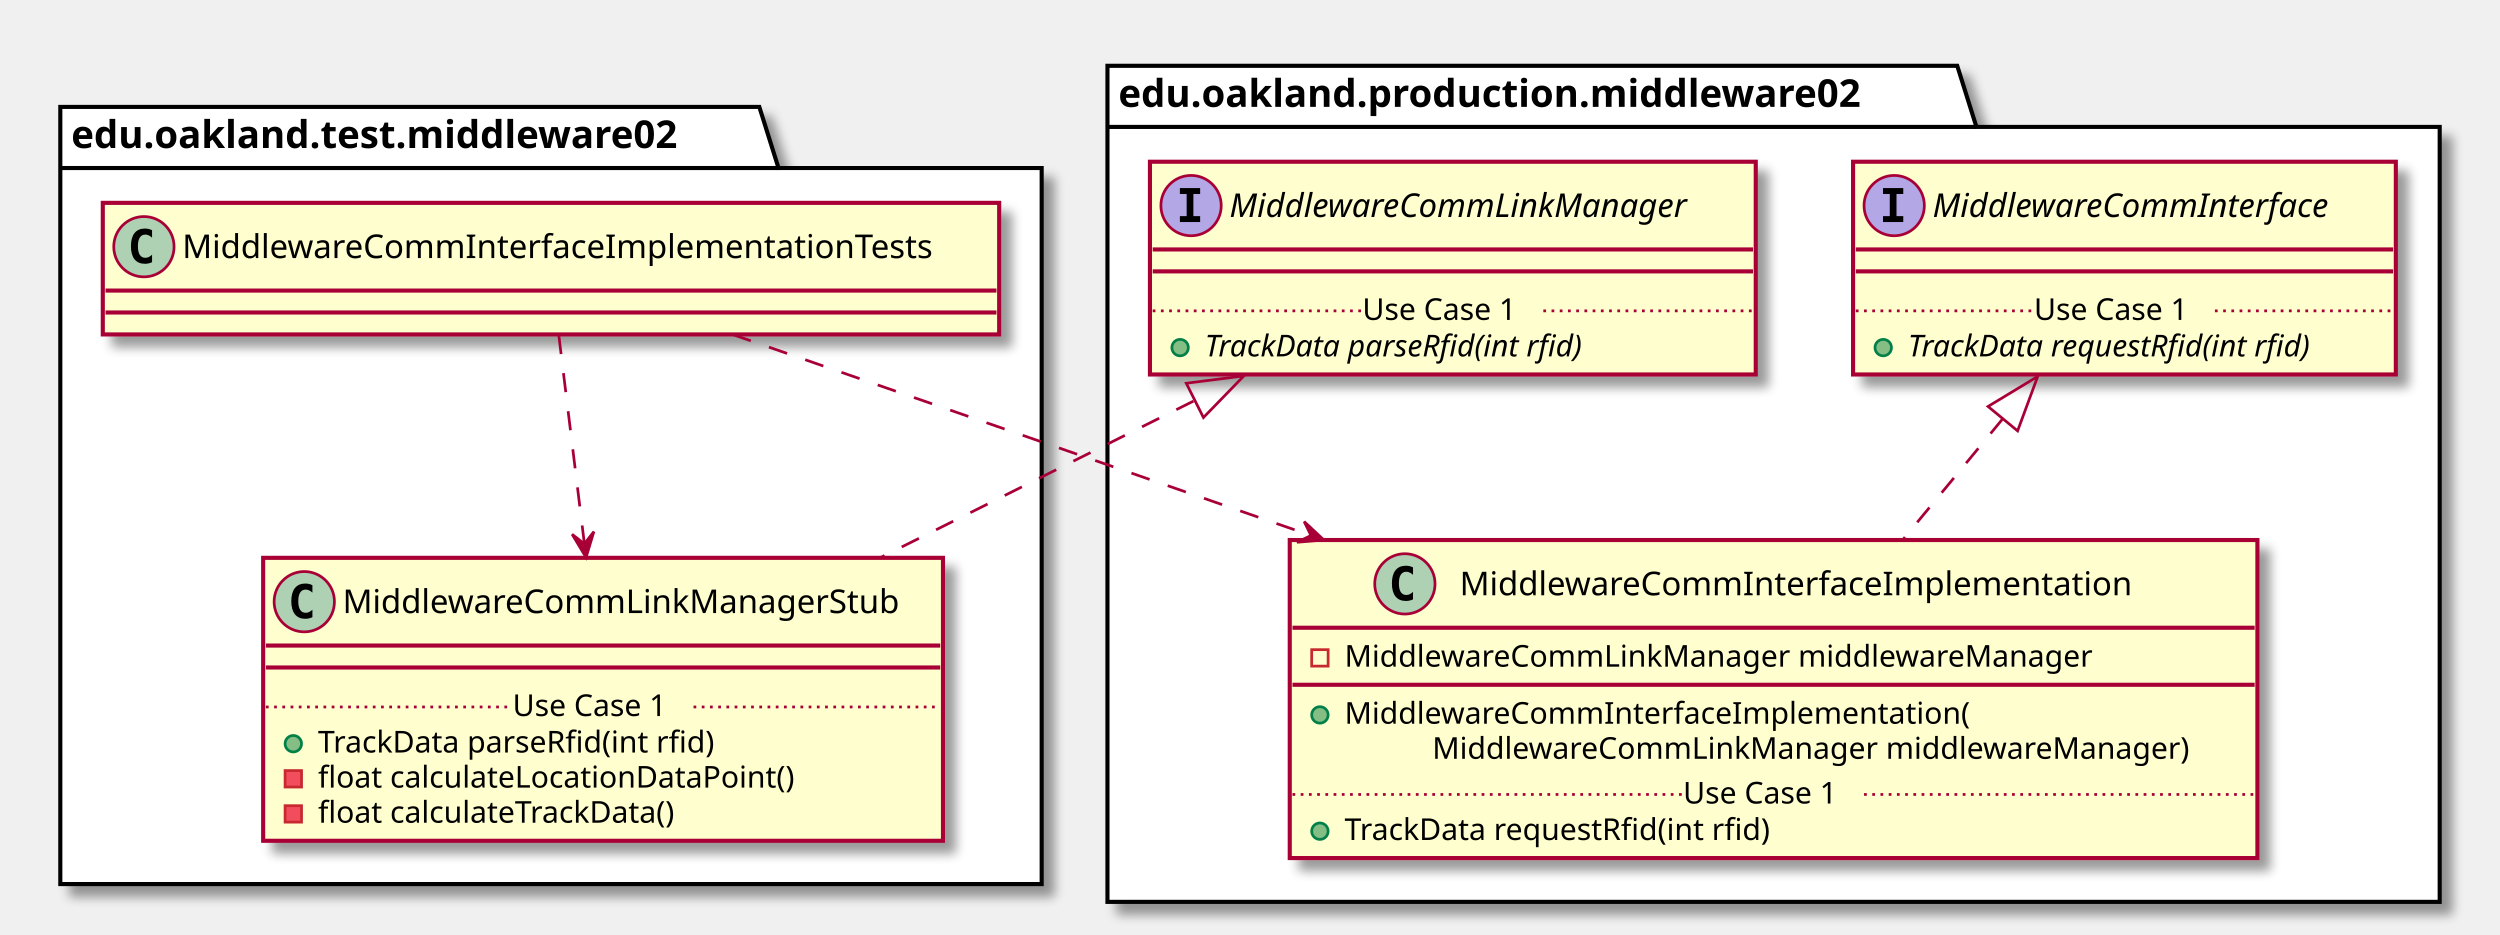
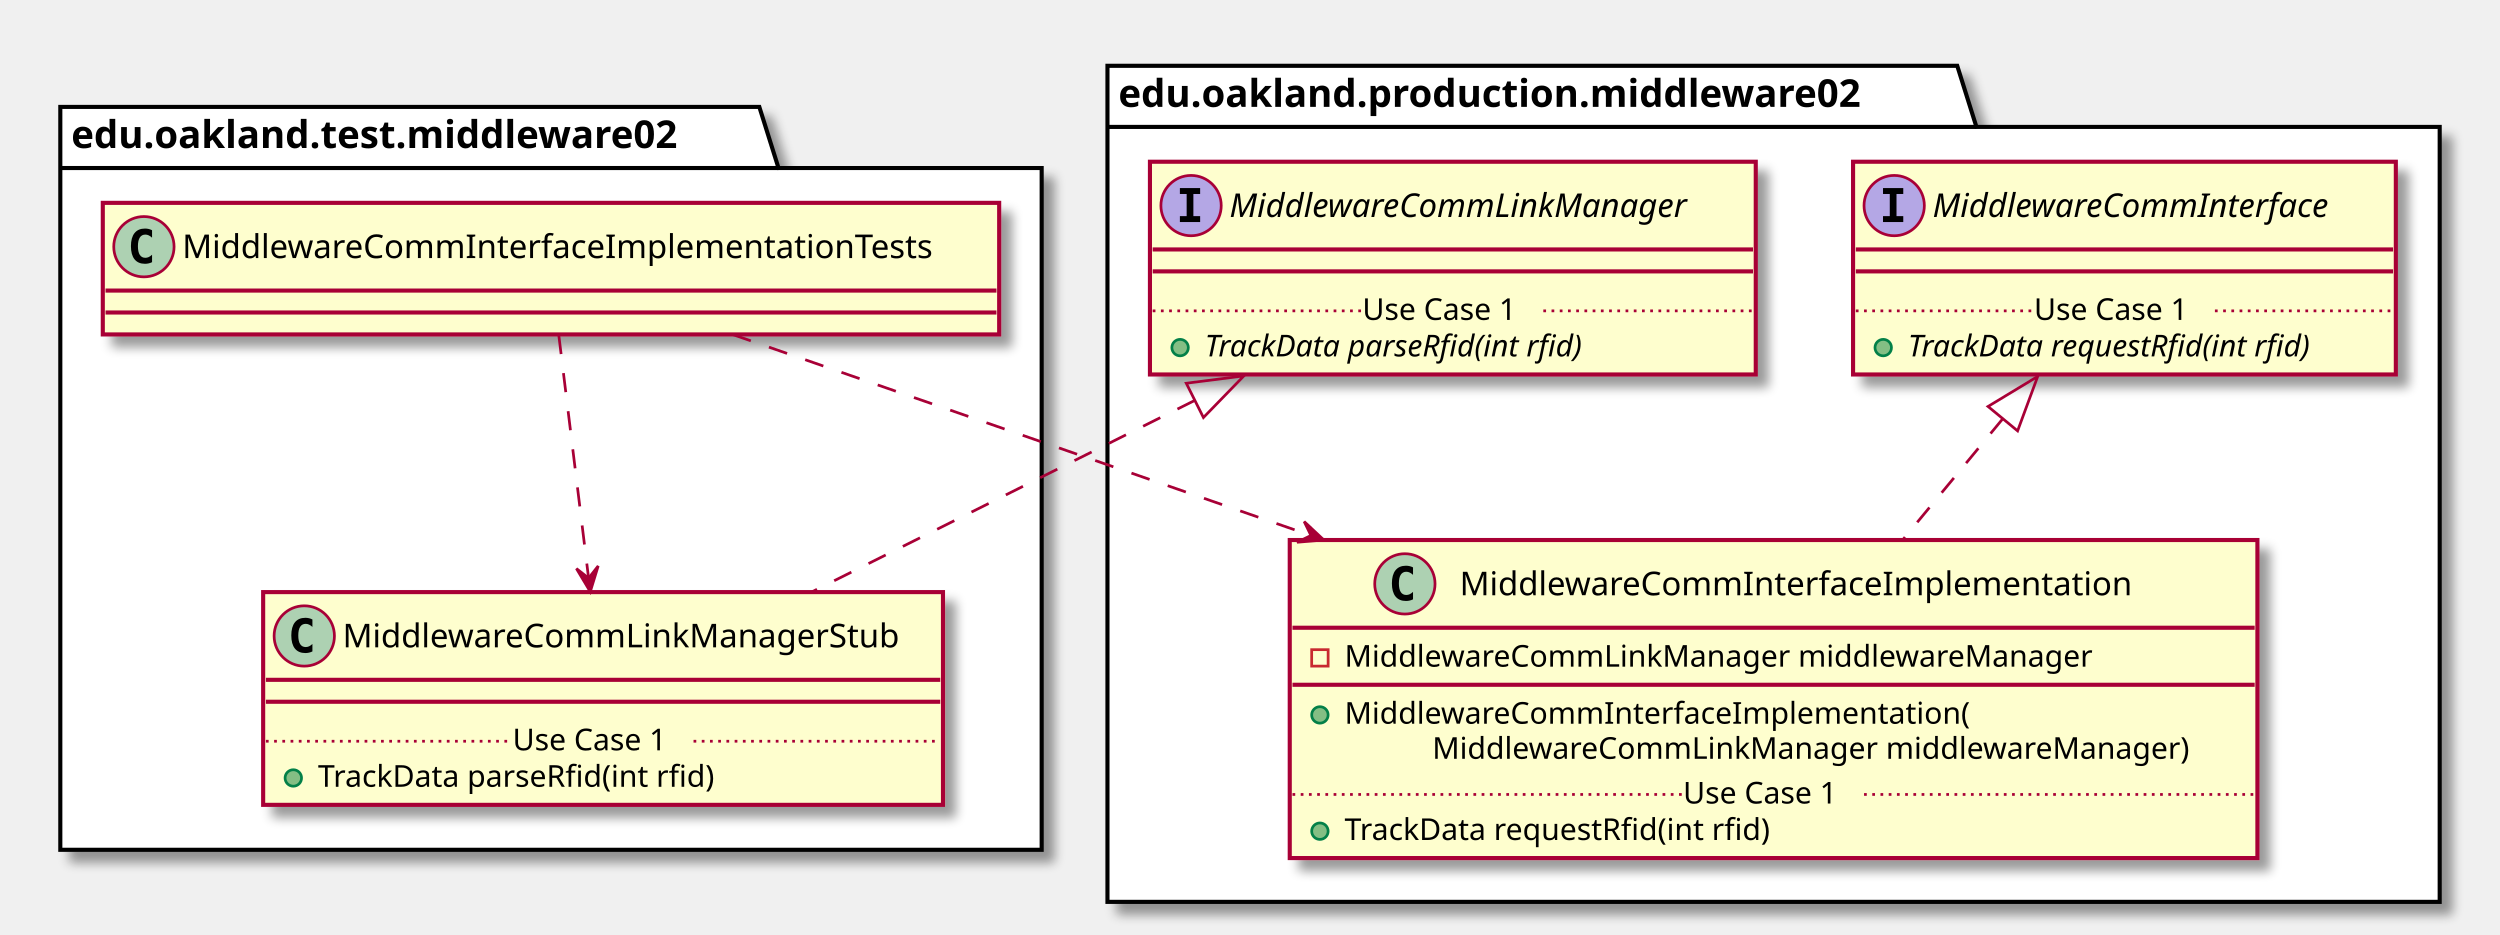
<svg xmlns="http://www.w3.org/2000/svg" contentScriptType="application/ecmascript" contentStyleType="text/css" height="341px" preserveAspectRatio="none" style="width:912px;height:341px;" version="1.1" viewBox="0 0 912 341" width="912px" zoomAndPan="magnify">
  <defs>
-     <filter height="300%" id="f1cfmtj8tsxp0h" width="300%" x="-1" y="-1">
+     <filter height="300%" id="fuoxpdqnkdkit" width="300%" x="-1" y="-1">
      <feGaussianBlur result="blurOut" stdDeviation="2.0" />
      <feColorMatrix in="blurOut" result="blurOut2" type="matrix" values="0 0 0 0 0 0 0 0 0 0 0 0 0 0 0 0 0 0 .4 0" />
      <feOffset dx="4.0" dy="4.0" in="blurOut2" result="blurOut3" />
      <feBlend in="SourceGraphic" in2="blurOut3" mode="normal" />
    </filter>
  </defs>
  <g>
-     <polygon fill="#FFFFFF" filter="url(#f1cfmtj8tsxp0h)" points="22,39,277,39,284,61.297,380,61.297,380,322.5,22,322.5,22,39" style="stroke: #000000; stroke-width: 1.5;" />
+     <polygon fill="#FFFFFF" filter="url(#fuoxpdqnkdkit)" points="22,39,277,39,284,61.297,380,61.297,380,310,22,310,22,39" style="stroke: #000000; stroke-width: 1.5;" />
    <line style="stroke: #000000; stroke-width: 1.5;" x1="22" x2="284" y1="61.297" y2="61.297" />
    <text fill="#000000" font-family="sans-serif" font-size="14" font-weight="bold" lengthAdjust="spacingAndGlyphs" textLength="249" x="26" y="53.995">edu.oakland.test.middleware02</text>
-     <polygon fill="#FFFFFF" filter="url(#f1cfmtj8tsxp0h)" points="404,24,714,24,721,46.297,890,46.297,890,329,404,329,404,24" style="stroke: #000000; stroke-width: 1.5;" />
+     <polygon fill="#FFFFFF" filter="url(#fuoxpdqnkdkit)" points="404,24,714,24,721,46.297,890,46.297,890,329,404,329,404,24" style="stroke: #000000; stroke-width: 1.5;" />
    <line style="stroke: #000000; stroke-width: 1.5;" x1="404" x2="721" y1="46.297" y2="46.297" />
    <text fill="#000000" font-family="sans-serif" font-size="14" font-weight="bold" lengthAdjust="spacingAndGlyphs" textLength="304" x="408" y="38.995">edu.oakland.production.middleware02</text>
-     <rect fill="#FEFECE" filter="url(#f1cfmtj8tsxp0h)" height="48" id="MiddlewareCommInterfaceImplementationTests" style="stroke: #A80036; stroke-width: 1.5;" width="327" x="37.5" y="74" />
+     <rect fill="#FEFECE" filter="url(#fuoxpdqnkdkit)" height="48" id="MiddlewareCommInterfaceImplementationTests" style="stroke: #A80036; stroke-width: 1.5;" width="327" x="37.5" y="74" />
    <ellipse cx="52.5" cy="90" fill="#ADD1B2" rx="11" ry="11" style="stroke: #A80036; stroke-width: 1.0;" />
    <path d="M55.469,95.641 Q54.891,95.938 54.25,96.078 Q53.609,96.234 52.906,96.234 Q50.406,96.234 49.078,94.594 Q47.766,92.938 47.766,89.812 Q47.766,86.688 49.078,85.031 Q50.406,83.375 52.906,83.375 Q53.609,83.375 54.25,83.531 Q54.906,83.688 55.469,83.984 L55.469,86.703 Q54.844,86.125 54.25,85.859 Q53.656,85.578 53.031,85.578 Q51.688,85.578 51,86.656 Q50.312,87.719 50.312,89.812 Q50.312,91.906 51,92.984 Q51.688,94.047 53.031,94.047 Q53.656,94.047 54.25,93.781 Q54.844,93.5 55.469,92.922 L55.469,95.641 Z " />
    <text fill="#000000" font-family="sans-serif" font-size="12" lengthAdjust="spacingAndGlyphs" textLength="295" x="66.5" y="94.154">MiddlewareCommInterfaceImplementationTests</text>
    <line style="stroke: #A80036; stroke-width: 1.5;" x1="38.5" x2="363.5" y1="106" y2="106" />
    <line style="stroke: #A80036; stroke-width: 1.5;" x1="38.5" x2="363.5" y1="114" y2="114" />
-     <rect fill="#FEFECE" filter="url(#f1cfmtj8tsxp0h)" height="103.219" id="MiddlewareCommLinkManagerStub" style="stroke: #A80036; stroke-width: 1.5;" width="248" x="96" y="203.5" />
-     <ellipse cx="111" cy="219.5" fill="#ADD1B2" rx="11" ry="11" style="stroke: #A80036; stroke-width: 1.0;" />
-     <path d="M113.969,225.141 Q113.391,225.438 112.75,225.578 Q112.109,225.734 111.406,225.734 Q108.906,225.734 107.578,224.094 Q106.266,222.438 106.266,219.312 Q106.266,216.188 107.578,214.531 Q108.906,212.875 111.406,212.875 Q112.109,212.875 112.75,213.031 Q113.406,213.188 113.969,213.484 L113.969,216.203 Q113.344,215.625 112.75,215.359 Q112.156,215.078 111.531,215.078 Q110.188,215.078 109.5,216.156 Q108.812,217.219 108.812,219.312 Q108.812,221.406 109.5,222.484 Q110.188,223.547 111.531,223.547 Q112.156,223.547 112.75,223.281 Q113.344,223 113.969,222.422 L113.969,225.141 Z " />
-     <text fill="#000000" font-family="sans-serif" font-size="12" lengthAdjust="spacingAndGlyphs" textLength="216" x="125" y="223.654">MiddlewareCommLinkManagerStub</text>
-     <line style="stroke: #A80036; stroke-width: 1.5;" x1="97" x2="343" y1="235.5" y2="235.5" />
-     <line style="stroke: #A80036; stroke-width: 1.5;" x1="97" x2="343" y1="243.5" y2="243.5" />
-     <ellipse cx="107" cy="271.305" fill="#84BE84" rx="3" ry="3" style="stroke: #038048; stroke-width: 1.0;" />
-     <text fill="#000000" font-family="sans-serif" font-size="11" lengthAdjust="spacingAndGlyphs" textLength="160" x="116" y="274.515">TrackData parseRfid(int rfid)</text>
-     <rect fill="#F24D5C" height="6" style="stroke: #C82930; stroke-width: 1.0;" width="6" x="104" y="281.109" />
-     <text fill="#000000" font-family="sans-serif" font-size="11" lengthAdjust="spacingAndGlyphs" textLength="188" x="116" y="287.32">float calculateLocationDataPoint()</text>
-     <rect fill="#F24D5C" height="6" style="stroke: #C82930; stroke-width: 1.0;" width="6" x="104" y="293.914" />
-     <text fill="#000000" font-family="sans-serif" font-size="11" lengthAdjust="spacingAndGlyphs" textLength="144" x="116" y="300.125">float calculateTrackData()</text>
-     <line style="stroke: #A80036; stroke-width: 1.0; stroke-dasharray: 1.0,2.0;" x1="97" x2="187" y1="257.902" y2="257.902" />
-     <text fill="#000000" font-family="sans-serif" font-size="11" lengthAdjust="spacingAndGlyphs" textLength="66" x="187" y="261.21">Use Case 1</text>
-     <line style="stroke: #A80036; stroke-width: 1.0; stroke-dasharray: 1.0,2.0;" x1="253" x2="343" y1="257.902" y2="257.902" />
-     <rect fill="#FEFECE" filter="url(#f1cfmtj8tsxp0h)" height="77.609" id="MiddlewareCommLinkManager" style="stroke: #A80036; stroke-width: 1.5;" width="221" x="419.5" y="59" />
+     <rect fill="#FEFECE" filter="url(#fuoxpdqnkdkit)" height="77.609" id="MiddlewareCommLinkManagerStub" style="stroke: #A80036; stroke-width: 1.5;" width="248" x="96" y="216" />
+     <ellipse cx="111" cy="232" fill="#ADD1B2" rx="11" ry="11" style="stroke: #A80036; stroke-width: 1.0;" />
+     <path d="M113.969,237.641 Q113.391,237.938 112.75,238.078 Q112.109,238.234 111.406,238.234 Q108.906,238.234 107.578,236.594 Q106.266,234.938 106.266,231.812 Q106.266,228.688 107.578,227.031 Q108.906,225.375 111.406,225.375 Q112.109,225.375 112.75,225.531 Q113.406,225.688 113.969,225.984 L113.969,228.703 Q113.344,228.125 112.75,227.859 Q112.156,227.578 111.531,227.578 Q110.188,227.578 109.5,228.656 Q108.812,229.719 108.812,231.812 Q108.812,233.906 109.5,234.984 Q110.188,236.047 111.531,236.047 Q112.156,236.047 112.75,235.781 Q113.344,235.5 113.969,234.922 L113.969,237.641 Z " />
+     <text fill="#000000" font-family="sans-serif" font-size="12" lengthAdjust="spacingAndGlyphs" textLength="216" x="125" y="236.154">MiddlewareCommLinkManagerStub</text>
+     <line style="stroke: #A80036; stroke-width: 1.5;" x1="97" x2="343" y1="248" y2="248" />
+     <line style="stroke: #A80036; stroke-width: 1.5;" x1="97" x2="343" y1="256" y2="256" />
+     <ellipse cx="107" cy="283.805" fill="#84BE84" rx="3" ry="3" style="stroke: #038048; stroke-width: 1.0;" />
+     <text fill="#000000" font-family="sans-serif" font-size="11" lengthAdjust="spacingAndGlyphs" textLength="160" x="116" y="287.015">TrackData parseRfid(int rfid)</text>
+     <line style="stroke: #A80036; stroke-width: 1.0; stroke-dasharray: 1.0,2.0;" x1="97" x2="187" y1="270.402" y2="270.402" />
+     <text fill="#000000" font-family="sans-serif" font-size="11" lengthAdjust="spacingAndGlyphs" textLength="66" x="187" y="273.71">Use Case 1</text>
+     <line style="stroke: #A80036; stroke-width: 1.0; stroke-dasharray: 1.0,2.0;" x1="253" x2="343" y1="270.402" y2="270.402" />
+     <rect fill="#FEFECE" filter="url(#fuoxpdqnkdkit)" height="77.609" id="MiddlewareCommLinkManager" style="stroke: #A80036; stroke-width: 1.5;" width="221" x="419.5" y="59" />
    <ellipse cx="434.5" cy="75" fill="#B4A7E5" rx="11" ry="11" style="stroke: #A80036; stroke-width: 1.0;" />
    <path d="M430.422,70.766 L430.422,68.609 L437.812,68.609 L437.812,70.766 L435.344,70.766 L435.344,78.844 L437.812,78.844 L437.812,81 L430.422,81 L430.422,78.844 L432.891,78.844 L432.891,70.766 L430.422,70.766 Z " />
    <text fill="#000000" font-family="sans-serif" font-size="12" font-style="italic" lengthAdjust="spacingAndGlyphs" textLength="189" x="448.5" y="79.154">MiddlewareCommLinkManager</text>
    <line style="stroke: #A80036; stroke-width: 1.5;" x1="420.5" x2="639.5" y1="91" y2="91" />
    <line style="stroke: #A80036; stroke-width: 1.5;" x1="420.5" x2="639.5" y1="99" y2="99" />
    <ellipse cx="430.5" cy="126.805" fill="#84BE84" rx="3" ry="3" style="stroke: #038048; stroke-width: 1.0;" />
    <text fill="#000000" font-family="sans-serif" font-size="11" font-style="italic" lengthAdjust="spacingAndGlyphs" textLength="160" x="439.5" y="130.015">TrackData parseRfid(int rfid)</text>
    <line style="stroke: #A80036; stroke-width: 1.0; stroke-dasharray: 1.0,2.0;" x1="420.5" x2="497" y1="113.402" y2="113.402" />
    <text fill="#000000" font-family="sans-serif" font-size="11" lengthAdjust="spacingAndGlyphs" textLength="66" x="497" y="116.71">Use Case 1</text>
    <line style="stroke: #A80036; stroke-width: 1.0; stroke-dasharray: 1.0,2.0;" x1="563" x2="639.5" y1="113.402" y2="113.402" />
-     <rect fill="#FEFECE" filter="url(#f1cfmtj8tsxp0h)" height="116.023" id="MiddlewareCommInterfaceImplementation" style="stroke: #A80036; stroke-width: 1.5;" width="353" x="470.5" y="197" />
+     <rect fill="#FEFECE" filter="url(#fuoxpdqnkdkit)" height="116.023" id="MiddlewareCommInterfaceImplementation" style="stroke: #A80036; stroke-width: 1.5;" width="353" x="470.5" y="197" />
    <ellipse cx="512.5" cy="213" fill="#ADD1B2" rx="11" ry="11" style="stroke: #A80036; stroke-width: 1.0;" />
    <path d="M515.469,218.641 Q514.891,218.938 514.25,219.078 Q513.609,219.234 512.906,219.234 Q510.406,219.234 509.078,217.594 Q507.766,215.938 507.766,212.812 Q507.766,209.688 509.078,208.031 Q510.406,206.375 512.906,206.375 Q513.609,206.375 514.25,206.531 Q514.906,206.688 515.469,206.984 L515.469,209.703 Q514.844,209.125 514.25,208.859 Q513.656,208.578 513.031,208.578 Q511.688,208.578 511,209.656 Q510.312,210.719 510.312,212.812 Q510.312,214.906 511,215.984 Q511.688,217.047 513.031,217.047 Q513.656,217.047 514.25,216.781 Q514.844,216.5 515.469,215.922 L515.469,218.641 Z " />
    <text fill="#000000" font-family="sans-serif" font-size="12" lengthAdjust="spacingAndGlyphs" textLength="261" x="532.5" y="217.154">MiddlewareCommInterfaceImplementation</text>
    <line style="stroke: #A80036; stroke-width: 1.5;" x1="471.5" x2="822.5" y1="229" y2="229" />
    <rect fill="none" height="6" style="stroke: #C82930; stroke-width: 1.0;" width="6" x="478.5" y="237" />
    <text fill="#000000" font-family="sans-serif" font-size="11" lengthAdjust="spacingAndGlyphs" textLength="291" x="490.5" y="243.21">MiddlewareCommLinkManager middlewareManager</text>
    <line style="stroke: #A80036; stroke-width: 1.5;" x1="471.5" x2="822.5" y1="249.805" y2="249.805" />
    <ellipse cx="481.5" cy="260.805" fill="#84BE84" rx="3" ry="3" style="stroke: #038048; stroke-width: 1.0;" />
    <text fill="#000000" font-family="sans-serif" font-size="11" lengthAdjust="spacingAndGlyphs" textLength="243" x="490.5" y="264.015">MiddlewareCommInterfaceImplementation(</text>
    <text fill="#000000" font-family="sans-serif" font-size="11" lengthAdjust="spacingAndGlyphs" textLength="295" x="522.5" y="276.82">MiddlewareCommLinkManager middlewareManager)</text>
    <ellipse cx="481.5" cy="303.219" fill="#84BE84" rx="3" ry="3" style="stroke: #038048; stroke-width: 1.0;" />
    <text fill="#000000" font-family="sans-serif" font-size="11" lengthAdjust="spacingAndGlyphs" textLength="171" x="490.5" y="306.429">TrackData requestRfid(int rfid)</text>
    <line style="stroke: #A80036; stroke-width: 1.0; stroke-dasharray: 1.0,2.0;" x1="471.5" x2="614" y1="289.816" y2="289.816" />
    <text fill="#000000" font-family="sans-serif" font-size="11" lengthAdjust="spacingAndGlyphs" textLength="66" x="614" y="293.125">Use Case 1</text>
    <line style="stroke: #A80036; stroke-width: 1.0; stroke-dasharray: 1.0,2.0;" x1="680" x2="822.5" y1="289.816" y2="289.816" />
-     <rect fill="#FEFECE" filter="url(#f1cfmtj8tsxp0h)" height="77.609" id="MiddlewareCommInterface" style="stroke: #A80036; stroke-width: 1.5;" width="198" x="676" y="59" />
+     <rect fill="#FEFECE" filter="url(#fuoxpdqnkdkit)" height="77.609" id="MiddlewareCommInterface" style="stroke: #A80036; stroke-width: 1.5;" width="198" x="676" y="59" />
    <ellipse cx="691" cy="75" fill="#B4A7E5" rx="11" ry="11" style="stroke: #A80036; stroke-width: 1.0;" />
    <path d="M686.922,70.766 L686.922,68.609 L694.312,68.609 L694.312,70.766 L691.844,70.766 L691.844,78.844 L694.312,78.844 L694.312,81 L686.922,81 L686.922,78.844 L689.391,78.844 L689.391,70.766 L686.922,70.766 Z " />
    <text fill="#000000" font-family="sans-serif" font-size="12" font-style="italic" lengthAdjust="spacingAndGlyphs" textLength="166" x="705" y="79.154">MiddlewareCommInterface</text>
    <line style="stroke: #A80036; stroke-width: 1.5;" x1="677" x2="873" y1="91" y2="91" />
    <line style="stroke: #A80036; stroke-width: 1.5;" x1="677" x2="873" y1="99" y2="99" />
    <ellipse cx="687" cy="126.805" fill="#84BE84" rx="3" ry="3" style="stroke: #038048; stroke-width: 1.0;" />
    <text fill="#000000" font-family="sans-serif" font-size="11" font-style="italic" lengthAdjust="spacingAndGlyphs" textLength="171" x="696" y="130.015">TrackData requestRfid(int rfid)</text>
    <line style="stroke: #A80036; stroke-width: 1.0; stroke-dasharray: 1.0,2.0;" x1="677" x2="742" y1="113.402" y2="113.402" />
    <text fill="#000000" font-family="sans-serif" font-size="11" lengthAdjust="spacingAndGlyphs" textLength="66" x="742" y="116.71">Use Case 1</text>
    <line style="stroke: #A80036; stroke-width: 1.0; stroke-dasharray: 1.0,2.0;" x1="808" x2="873" y1="113.402" y2="113.402" />
-     <path d="M435.39,146.31 C399.24,164.38 357.89,185.06 321.15,203.43 " fill="none" id="MiddlewareCommLinkManager&lt;-MiddlewareCommLinkManagerStub" style="stroke: #A80036; stroke-width: 1.0; stroke-dasharray: 7.0,7.0;" />
+     <path d="M435.79,146.1 C391.08,168.46 338.35,194.83 296.21,215.9 " fill="none" id="MiddlewareCommLinkManager&lt;-MiddlewareCommLinkManagerStub" style="stroke: #A80036; stroke-width: 1.0; stroke-dasharray: 7.0,7.0;" />
    <polygon fill="none" points="432.75,139.8,453.77,137.12,439.01,152.32,432.75,139.8" style="stroke: #A80036; stroke-width: 1.0;" />
-     <path d="M203.84,122.21 C206.3,142.24 209.95,171.99 213.16,198.16 " fill="none" id="MiddlewareCommInterfaceImplementationTests-&gt;MiddlewareCommLinkManagerStub" style="stroke: #A80036; stroke-width: 1.0; stroke-dasharray: 7.0,7.0;" />
-     <polygon fill="#A80036" points="213.79,203.35,216.653,193.926,213.175,198.388,208.714,194.91,213.79,203.35" style="stroke: #A80036; stroke-width: 1.0;" />
+     <path d="M203.84,122.21 C206.7,145.5 211.17,181.95 214.68,210.61 " fill="none" id="MiddlewareCommInterfaceImplementationTests-&gt;MiddlewareCommLinkManagerStub" style="stroke: #A80036; stroke-width: 1.0; stroke-dasharray: 7.0,7.0;" />
+     <polygon fill="#A80036" points="215.33,215.87,218.22,206.455,214.729,210.906,210.278,207.416,215.33,215.87" style="stroke: #A80036; stroke-width: 1.0;" />
    <path d="M730.61,152.76 C718.86,166.98 706.14,182.39 694.24,196.79 " fill="none" id="MiddlewareCommInterface&lt;-MiddlewareCommInterfaceImplementation" style="stroke: #A80036; stroke-width: 1.0; stroke-dasharray: 7.0,7.0;" />
    <polygon fill="none" points="725.23,148.28,743.36,137.31,736.02,157.19,725.23,148.28" style="stroke: #A80036; stroke-width: 1.0;" />
    <path d="M267.29,122.04 C322.85,141.35 404.66,169.78 478.13,195.31 " fill="none" id="MiddlewareCommInterfaceImplementationTests-&gt;MiddlewareCommInterfaceImplementation" style="stroke: #A80036; stroke-width: 1.0; stroke-dasharray: 7.0,7.0;" />
    <polygon fill="#A80036" points="482.95,196.99,475.761,190.258,478.227,195.349,473.136,197.815,482.95,196.99" style="stroke: #A80036; stroke-width: 1.0;" />
  </g>
</svg>
